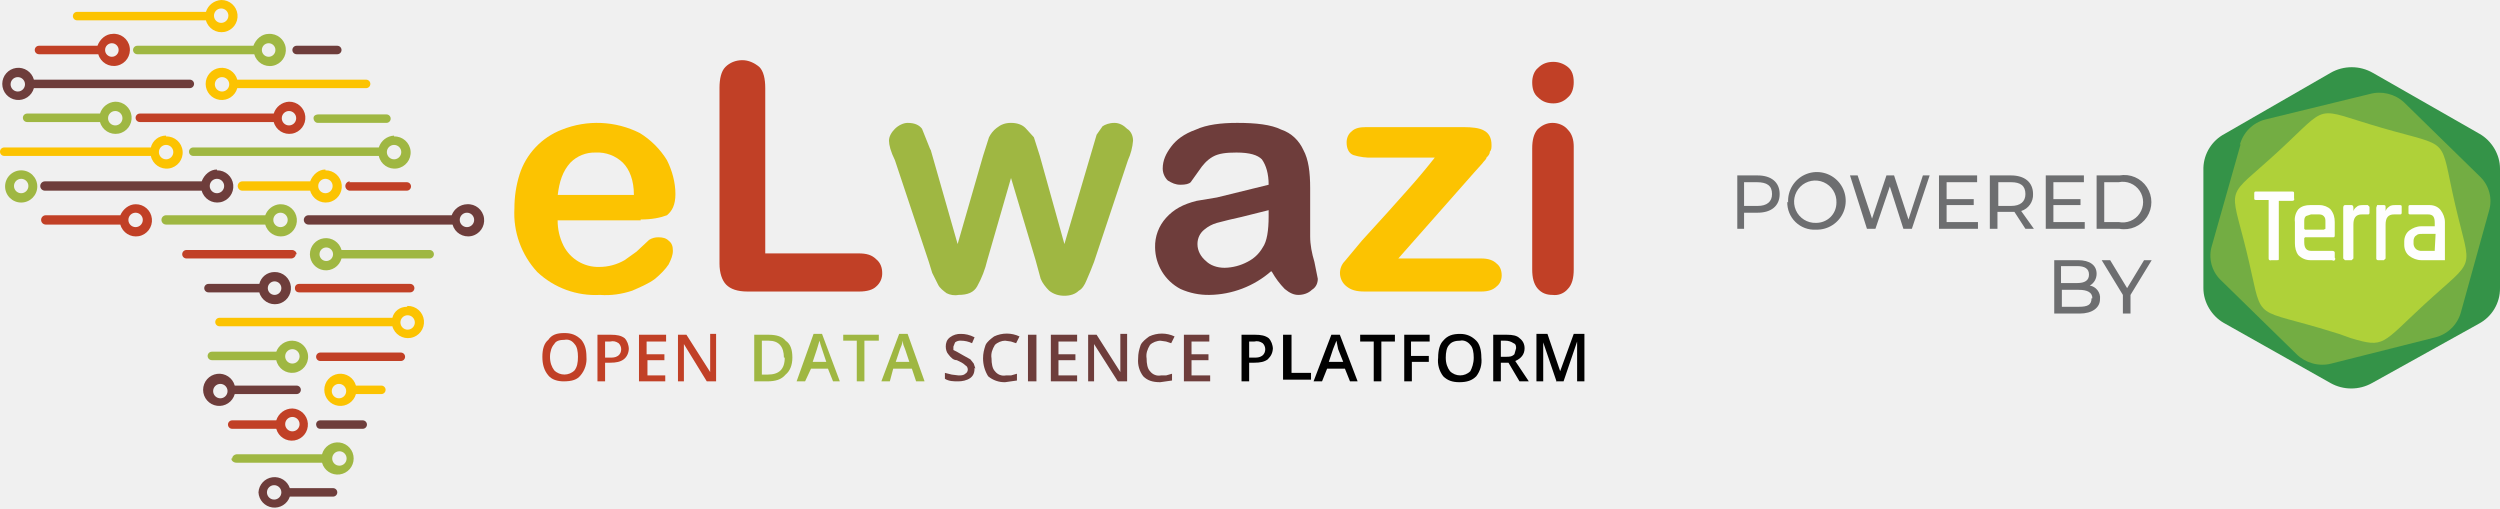
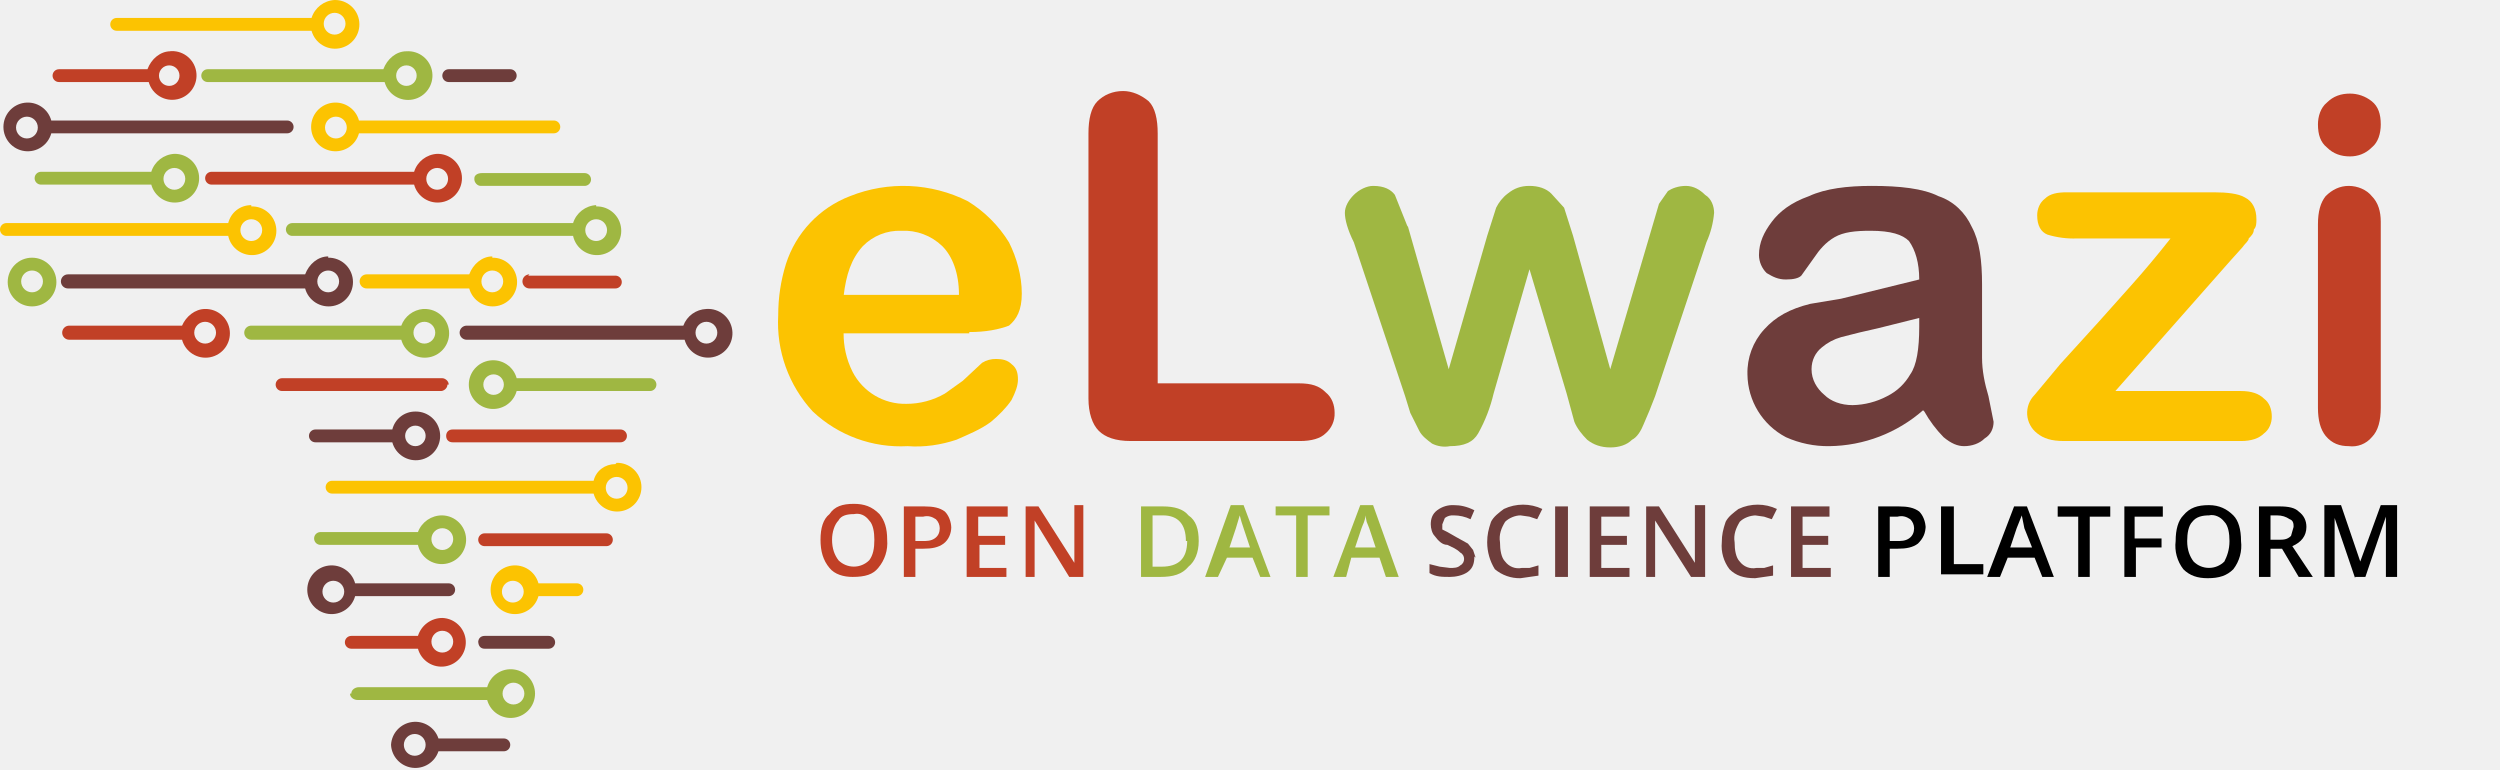
- <svg xmlns="http://www.w3.org/2000/svg" xmlns:xlink="http://www.w3.org/1999/xlink" width="295" height="60">
+ <svg xmlns="http://www.w3.org/2000/svg" xmlns:xlink="http://www.w3.org/1999/xlink" width="195" height="60">
  <defs>
    <path id="elwazi-logo-color_svg__a" d="M0 0h187v60H0z" />
    <path id="elwazi-logo-color_svg__c" d="M0 0h187v60H0z" />
  </defs>
  <g fill="none" fill-rule="evenodd">
-     <path d="M210 22.9c0 1.4-1 2.2-2.6 2.2h-1.6V27h-.8v-6.3h2.4c1.6 0 2.6.8 2.6 2.2zm-.9 0c0-1-.6-1.4-1.8-1.4h-1.5v2.8h1.6c1.1 0 1.7-.5 1.7-1.4zm1.9 1a3.4 3.4 0 113.3 3.2 3.2 3.2 0 01-3.4-3.3l.1.1zm5.7 0a2.5 2.5 0 10-2.4 2.4c1.3 0 2.4-1 2.4-2.4zm11-3.2l-2.1 6.3h-1l-1.6-5-1.7 5h-1l-2-6.3h.9l1.7 5.1 1.7-5.1h.9l1.7 5.2 1.7-5.2h.8zm5.7 5.5v.8h-4.6v-6.3h4.5v.8h-3.6v2h3.2v.7h-3.2v2h3.7zm5.6.8l-1.3-2h-2v2h-.9v-6.3h2.5c1.6 0 2.6.8 2.6 2.2a2 2 0 01-1.4 2L240 27h-1zm0-4.1c0-1-.6-1.4-1.7-1.4h-1.5v2.8h1.5c1.1 0 1.7-.5 1.7-1.4zm7 3.3v.8h-4.6v-6.3h4.5v.8h-3.6v2h3.2v.7h-3.2v2h3.7zm1.4-5.5h2.7a3.2 3.2 0 110 6.3h-2.7v-6.3zm2.6 5.5a2.4 2.4 0 100-4.7h-1.7v4.7h1.7zm-2.2 9.1c0 1-.9 1.7-2.4 1.7h-3v-6.3h2.8c1.4 0 2.2.6 2.2 1.6 0 .6-.3 1.1-.8 1.4.7.1 1.3.8 1.2 1.6zm-4.6-3.9v2h1.9c.9 0 1.4-.3 1.4-1s-.5-1-1.4-1h-1.9zm3.7 3.8c0-.7-.6-1-1.6-1h-2v2h2c1 0 1.5-.2 1.5-1h.1zm4.5-.4V37h-.9v-2.2l-2.5-4.1h1l2 3.3 2-3.3h.9l-2.5 4.1z" fill="#6D6E70" fill-rule="nonzero" />
-     <path d="M260 19.9V34c0 1.7 1 3.3 2.4 4.1l12.6 7.1a5 5 0 004.9 0l12.6-7A4.7 4.7 0 00295 34V19.9c0-1.7-1-3.3-2.4-4.1L280 8.6a5 5 0 00-5 0l-12.5 7.2a4.7 4.7 0 00-2.5 4" fill="#349348" />
-     <path d="M264.4 17L261 29a4 4 0 001 4l9 8.8c1 1 2.6 1.5 4.1 1.1l12.3-3.1a4.2 4.2 0 003-3l3.3-11.9a4 4 0 00-1-4l-9-8.8a4.3 4.3 0 00-4.1-1l-12.3 3a4.2 4.2 0 00-3 3" fill="#73AD43" />
-     <path d="M276 39.4l-2.3-.7c-8.2-2.4-6.6-.8-8.6-9s-2.6-6 3.7-11.8c6.3-5.8 4-5.2 12.3-2.8 8.3 2.4 6.7.8 8.6 9 1.9 8.2 2.6 6.1-3.6 11.8-5.1 4.7-4.7 5.2-8.7 4" fill="#AFD139" />
-     <path d="M270.5 22.6h-4.3c-.1 0-.2 0-.2.2v.6c0 .1 0 .2.2.2h1.5v6.9a.2.2 0 00.3.2h.7c.2 0 .2 0 .2-.2v-6.8h1.6a.2.2 0 00.2-.3v-.6c0-.1 0-.2-.2-.2m3.9 4.4l-.2.1H272l-.1-.1v-.8c0-.3 0-.5.2-.7l.6-.2h.8c.3 0 .5 0 .7.2.2.2.2.4.2.7v.8zm-.7-2.8h-1.1c-.5 0-1 .1-1.4.5a2 2 0 00-.4 1.5v2.5c0 .5.1 1 .4 1.4.4.4.9.6 1.4.6h2.6a.2.2 0 00.3-.3v-.6c0-.1-.1-.2-.3-.2h-2.5c-.5 0-.8-.3-.8-1v-.5l.1-.1h3.3c.1 0 .2 0 .2-.2v-1.6c0-.5-.1-1-.5-1.5-.3-.3-.8-.5-1.3-.5zm13.6 5.3v.1h-1.5a1 1 0 01-.7-.2.9.9 0 01-.3-.6v-.4c0-.2.1-.5.3-.6.2-.2.4-.2.7-.2h1.6l-.1 1.9zm.7-4.7c-.3-.4-.8-.6-1.3-.6h-2.3c-.1 0-.2 0-.2.2v.7c0 .1 0 .2.2.2h2.1c.6 0 .8.3.8 1v.4h-1.6c-.5 0-1 .2-1.4.5-.4.3-.6.8-.6 1.3v.4c0 .5.2 1 .6 1.3.4.3.9.5 1.4.5h2.8v-4.5c0-.5-.2-1-.5-1.4zm-8.7-.6h-.4c-.3 0-.6 0-.8.2a1 1 0 00-.4.5v-.4c0-.2-.1-.3-.2-.3h-.8c-.1 0-.2.1-.2.3v6l.2.2h.8l.2-.2v-4c0-.8.3-1.2 1-1.2h.7c.1 0 .2 0 .2-.2v-.7l-.2-.2m3.7 0h-.4c-.3 0-.6 0-.8.2a1 1 0 00-.4.5v-.4c0-.2 0-.3-.2-.3h-.8l-.1.3v6s0 .2.2.2h.7l.2-.2v-4c0-.8.3-1.2 1-1.2h.7c.1 0 .2 0 .2-.2v-.7c0-.1 0-.2-.2-.2" fill="#FEFEFE" />
    <mask id="elwazi-logo-color_svg__b" fill="#fff">
      <use xlink:href="#elwazi-logo-color_svg__a" />
    </mask>
    <g mask="url(#elwazi-logo-color_svg__b)">
      <mask id="elwazi-logo-color_svg__d" fill="#fff">
        <use xlink:href="#elwazi-logo-color_svg__c" />
      </mask>
      <g mask="url(#elwazi-logo-color_svg__d)" fill-rule="nonzero">
        <path d="M75.6 26h-9.8c0 1 .2 2 .7 3a4.6 4.6 0 004.2 2.5 6 6 0 003-.8l1.4-1 1.5-1.4a2 2 0 011.1-.3c.5 0 .9.1 1.2.4.4.3.5.7.5 1.2s-.2 1-.5 1.6c-.4.6-1 1.2-1.6 1.7-.8.6-1.8 1-2.7 1.4-1.2.4-2.5.6-3.8.5a10 10 0 01-7.4-2.7 10.2 10.2 0 01-2.7-7.5c0-1.4.2-2.7.6-4a8.4 8.4 0 015-5.3 11.2 11.2 0 019.2.4c1.3.8 2.4 1.9 3.2 3.2.6 1.2 1 2.6 1 4 0 1.3-.4 2-1 2.5-.8.3-1.8.5-3.1.5M65.8 23h9c0-1.7-.5-3-1.3-3.8a4.3 4.3 0 00-3.2-1.2 4 4 0 00-3 1.2c-.9 1-1.3 2.2-1.5 3.9" fill="#FCC301" />
        <path d="M90.3 10.4v19.5h11c1 0 1.6.2 2.1.7.5.4.7 1 .7 1.6a2 2 0 01-.7 1.6c-.4.4-1.1.6-2 .6H88.2c-1.2 0-2-.3-2.5-.8s-.8-1.4-.8-2.5V10.4c0-1.1.2-2 .7-2.5.5-.5 1.2-.8 2-.8.7 0 1.4.3 2 .8.5.5.7 1.4.7 2.5" fill="#C14026" />
        <path d="M109.8 17.6l3.2 11.2 3-10.4.7-2.2c.2-.4.5-.8.9-1.1.5-.4 1-.6 1.7-.6s1.3.2 1.7.6l1 1.1.7 2.2 2.9 10.4 3.3-11.2.5-1.7.7-1c.3-.2.8-.4 1.4-.4.6 0 1.1.3 1.5.7.5.3.7.9.7 1.4a7 7 0 01-.6 2.3l-4 12a42 42 0 01-.9 2.2c-.2.5-.5 1-.9 1.2-.4.4-1 .6-1.7.6s-1.3-.2-1.8-.6c-.4-.4-.8-.9-1-1.4l-.6-2.2-2.9-9.7-2.8 9.7a12 12 0 01-1.2 3.1c-.4.7-1.1 1-2.2 1-.5.1-1 0-1.4-.2-.4-.3-.8-.6-1-1l-.7-1.4-.4-1.3-4-12c-.5-1-.7-1.8-.7-2.3 0-.5.3-1 .7-1.4.4-.4 1-.7 1.5-.7.9 0 1.4.3 1.7.7l1 2.5" fill="#9FB742" />
        <path d="M150 32a11.3 11.3 0 01-7.3 2.8 8 8 0 01-3.4-.7 5.6 5.6 0 01-3-4.9 5 5 0 011.3-3.5c.9-1 2-1.6 3.6-2l2.4-.4 6.1-1.5c0-1.3-.3-2.3-.8-3-.5-.5-1.4-.8-3-.8-1.2 0-2.1.1-2.8.5-.7.4-1.2 1-1.6 1.6l-1 1.4c-.2.2-.6.3-1.2.3s-1-.2-1.5-.5a2 2 0 01-.6-1.4c0-1 .4-1.8 1-2.6s1.5-1.5 2.9-2c1.3-.6 3-.8 4.9-.8 2.2 0 4 .2 5.2.8 1.2.4 2.1 1.3 2.6 2.4.6 1.1.8 2.6.8 4.5v5.7c0 1 .2 2 .5 3l.4 2c0 .5-.2 1-.7 1.3-.4.4-1 .6-1.6.6-.5 0-1-.2-1.6-.7a9.5 9.5 0 01-1.5-2m-.4-7.3l-3.2.8a62 62 0 00-2.9.7 4 4 0 00-1.5.8c-.5.4-.8 1-.8 1.7 0 .8.4 1.5 1 2 .5.5 1.3.8 2.2.8a6 6 0 002.7-.7c.8-.4 1.4-1 1.8-1.7.5-.7.7-2 .7-3.7v-.7z" fill="#6E3D3B" />
        <path d="M174 20.3l-9 10.2h9.8c.8 0 1.4.2 1.8.6.4.3.6.8.6 1.4 0 .5-.2 1-.6 1.3-.4.4-1 .6-1.8.6H161c-1 0-1.6-.2-2.1-.6a2 2 0 01-.2-3l2-2.4 3-3.3 2.5-2.8a76 76 0 003.1-3.7H162a7 7 0 01-2.3-.3c-.5-.2-.8-.7-.8-1.5 0-.5.2-1 .6-1.3.4-.4 1-.5 1.7-.5h11.5c1 0 1.9.1 2.4.4.6.3.9.9.9 1.7 0 .3 0 .6-.2.8 0 .3-.2.5-.4.7 0 .2-.3.4-.5.7l-.9 1" fill="#FCC301" />
        <path d="M183.3 12.2c-.7 0-1.3-.2-1.8-.7-.5-.4-.7-1-.7-1.8 0-.6.2-1.3.7-1.7.5-.5 1.1-.7 1.8-.7.6 0 1.2.2 1.7.6.5.4.7 1 .7 1.8 0 .7-.2 1.4-.7 1.8-.5.5-1.1.7-1.7.7m2.4 5.2v14.4c0 1-.2 1.8-.7 2.3a2 2 0 01-1.8.7c-.7 0-1.3-.2-1.8-.8-.4-.5-.6-1.2-.6-2.2V17.5c0-1 .2-1.7.6-2.2.5-.5 1.1-.8 1.8-.8s1.4.3 1.8.8c.5.5.7 1.2.7 2M47.3 41.6h-9.5a.5.5 0 100 1h9.5a.5.5 0 100-1" fill="#C14026" />
        <path d="M26.1 0a2 2 0 00-1.8 1.4H9.1a.5.5 0 100 1h15.2A1.9 1.9 0 1026.1 0m0 2.7a.8.8 0 110-1.7.8.8 0 010 1.7" fill="#FCC301" />
        <path d="M13.3 4c-.8 0-1.5.6-1.8 1.4H4.6a.5.5 0 100 1h7A1.9 1.9 0 1013.2 4m0 2.7a.8.8 0 110-1.6.8.8 0 010 1.6" fill="#C14026" />
        <path d="M31.7 4c-.8 0-1.5.6-1.8 1.4H16.2a.5.5 0 100 1H30A1.9 1.9 0 1031.7 4m0 2.7a.8.8 0 110-1.6.8.8 0 010 1.6" fill="#9FB742" />
        <path d="M22.3 9.4H4a1.9 1.9 0 100 1h18.4a.5.5 0 100-1M2.1 10.8a.8.8 0 110-1.7.8.8 0 010 1.7" fill="#6E3D3B" />
        <path d="M43.1 9.4H28a1.9 1.9 0 100 1h15.2a.5.5 0 100-1m-17 1.4a.8.8 0 110-1.7.8.8 0 010 1.7" fill="#FCC301" />
        <path d="M13.6 12a2 2 0 00-1.8 1.4H3.2a.5.5 0 000 1h8.6a1.9 1.9 0 101.8-2.4m0 2.8a.8.8 0 110-1.7.8.8 0 010 1.7" fill="#9FB742" />
        <path d="M34.1 12a2 2 0 00-1.8 1.4H16.5a.5.5 0 100 1h15.8a1.9 1.9 0 101.8-2.4m0 2.8a.8.8 0 110-1.7.8.8 0 010 1.7" fill="#C14026" />
        <path d="M46.5 16a2 2 0 00-1.8 1.4H22.8a.5.5 0 100 1h21.9a1.9 1.9 0 101.8-2.3m0 2.7a.8.8 0 110-1.7.8.8 0 010 1.7" fill="#9FB742" />
        <path d="M19.6 16c-.9 0-1.6.6-1.8 1.4H.5a.5.5 0 100 1h17.3a1.9 1.9 0 101.8-2.3m0 2.7a.8.8 0 110-1.7.8.8 0 010 1.7" fill="#FCC301" />
        <path d="M25.6 20c-.8 0-1.5.6-1.8 1.4H5.3a.5.5 0 100 1.1h18.5a1.9 1.9 0 101.8-2.4m0 2.7a.8.8 0 110-1.7.8.8 0 010 1.7" fill="#6E3D3B" />
        <path d="M38.4 20c-.8 0-1.5.6-1.8 1.4h-8a.5.5 0 100 1.1h8a1.9 1.9 0 101.8-2.4m0 2.7a.8.8 0 110-1.7.8.8 0 010 1.7" fill="#FCC301" />
        <path d="M35 6.4h4.8a.5.5 0 100-1H35a.5.5 0 100 1" fill="#6E3D3B" />
        <path d="M37 14c0 .2.2.5.5.5h8.1a.5.5 0 100-1h-8c-.4 0-.6.2-.6.4M2.5 20.1a1.9 1.9 0 100 3.8 1.9 1.9 0 000-3.8m0 2.7a.8.8 0 110-1.7.8.8 0 010 1.7" fill="#9FB742" />
        <path d="M41.3 21.4a.5.5 0 100 1.1H48a.5.5 0 100-1h-6.8zM16 24.1c-.8 0-1.5.6-1.8 1.3H5.4a.5.5 0 100 1.1h8.8a1.9 1.9 0 101.8-2.4m0 2.7a.8.8 0 110-1.7.8.8 0 010 1.7" fill="#C14026" />
        <path d="M33 24.1a2 2 0 00-1.7 1.3H19.6a.5.5 0 100 1.1h11.7a1.9 1.9 0 101.8-2.4m0 2.7a.8.8 0 110-1.7.8.8 0 010 1.7" fill="#9FB742" />
        <path d="M55.1 24.1a2 2 0 00-1.8 1.3H36.4a.5.5 0 100 1.1h17a1.9 1.9 0 101.7-2.4m0 2.7a.8.8 0 110-1.7.8.8 0 010 1.7" fill="#6E3D3B" />
        <path d="M35 30c0-.3-.3-.5-.5-.5H22a.5.5 0 100 1h12.4c.2 0 .5-.2.5-.5" fill="#C14026" />
        <path d="M50.7 29.5H40.3a1.9 1.9 0 100 1h10.4a.5.5 0 100-1m-12.2 1.3a.8.8 0 110-1.6.8.8 0 010 1.6" fill="#9FB742" />
        <path d="M34.8 34c0 .3.2.5.5.5h13.1a.5.5 0 100-1H35.3c-.3 0-.5.2-.5.5" fill="#C14026" />
        <path d="M32.4 32.1c-.9 0-1.6.6-1.8 1.4h-6a.5.5 0 100 1h6a1.9 1.9 0 101.8-2.4m0 2.7a.8.8 0 110-1.6.8.8 0 010 1.6" fill="#6E3D3B" />
        <path d="M48 36.2c-.8 0-1.5.5-1.7 1.3H25.9a.5.5 0 100 1h20.4a1.9 1.9 0 101.8-2.4m0 2.8a.8.8 0 110-1.7.8.8 0 010 1.7" fill="#FCC301" />
        <path d="M34.5 40.2a2 2 0 00-1.9 1.3H25a.5.5 0 100 1h7.6a1.9 1.9 0 101.9-2.3m0 2.7a.8.8 0 110-1.7.8.8 0 010 1.7" fill="#9FB742" />
        <path d="M35.1 45.5h-7.4a1.9 1.9 0 100 1H35a.5.5 0 000-1M26 47a.8.8 0 110-1.7.8.8 0 010 1.7" fill="#6E3D3B" />
        <path d="M45 45.5h-3a1.9 1.9 0 100 1h3a.5.5 0 100-1M40 47a.8.8 0 110-1.7.8.8 0 010 1.7" fill="#FCC301" />
        <path d="M34.5 48.2a2 2 0 00-1.9 1.4h-5.2a.5.5 0 100 1h5.2a1.9 1.9 0 101.9-2.4m0 2.7a.8.8 0 110-1.7.8.8 0 010 1.7" fill="#C14026" />
        <path d="M37.3 50c0 .4.2.6.5.6h5a.5.5 0 100-1h-5c-.3 0-.5.2-.5.5" fill="#6E3D3B" />
        <path d="M27.3 54.1c0 .3.3.5.6.5H38a1.9 1.9 0 100-1H28c-.3 0-.6.2-.6.5m11.8 0a.8.8 0 111.7 0 .8.8 0 01-1.7 0" fill="#9FB742" />
        <path d="M30.5 58.1a1.9 1.9 0 003.7.5h5.1a.5.5 0 100-1h-5.1a1.9 1.9 0 00-3.7.5m1 0a.8.8 0 111.7 0 .8.8 0 01-1.7 0" fill="#6E3D3B" />
        <path d="M69.2 42.1a3 3 0 01-.7 2.2c-.4.5-1 .7-2 .7-.7 0-1.4-.2-1.8-.7-.5-.6-.7-1.3-.7-2.2 0-.9.2-1.6.7-2 .4-.6 1-.8 1.9-.8.8 0 1.4.2 2 .8.4.5.6 1.1.6 2m-4.3 0c0 .7.2 1.2.5 1.6a1.7 1.7 0 002.4 0c.3-.4.4-.9.4-1.6 0-.6-.1-1.2-.4-1.5-.3-.4-.7-.6-1.2-.5-.5 0-1 .1-1.2.5-.3.3-.5.9-.5 1.5m9.3-1c0 .5-.2 1-.6 1.3-.4.3-.9.4-1.6.4h-.6V45h-.9v-5.5h1.6c.7 0 1.2.1 1.6.4.3.3.5.8.5 1.3m-2.8 1h.5c.4 0 .7 0 1-.2.3-.2.4-.5.4-.8a1 1 0 00-.3-.7c-.3-.2-.6-.3-1-.2h-.6V42zm7.2 2.8h-3.2v-5.5h3.2v.8h-2.3v1.5h2.1v.7h-2v1.8h2.1v.7zm6 0h-1.2l-2.7-4.4V45H80v-5.5h1l2.8 4.4v-4.5h.7V45z" fill="#C14026" />
        <path d="M93.5 42.2c0 .9-.3 1.6-.8 2-.5.6-1.2.8-2.2.8H89v-5.5h1.7c.9 0 1.6.2 2 .7.6.4.8 1.1.8 2m-1 0c0-1.3-.6-2-1.8-2h-.8v4h.7c1.3 0 2-.6 2-2m5.7 2.8l-.6-1.5h-2L95 45h-1l2-5.6h1l2.1 5.6h-1zm-.8-2.3l-.5-1.5a10 10 0 01-.3-1l-.3 1-.5 1.5h1.6zM102 45h-.9v-4.8h-1.6v-.7h4.2v.7H102V45zm6.1 0l-.5-1.5h-2.2L105 45h-1l2.1-5.6h1l2 5.6h-.9zm-.8-2.3l-.5-1.5-.2-.5-.1-.5c0 .4-.2.7-.3 1l-.5 1.5h1.6z" fill="#9FB742" />
        <path d="M115 43.4c0 .5-.1.9-.5 1.2-.4.3-1 .4-1.4.4-.6 0-1.1 0-1.6-.3V44l.8.2.8.1c.3 0 .6 0 .8-.2.2-.1.3-.3.3-.5s-.1-.4-.3-.5c-.3-.3-.6-.4-1-.6-.4 0-.7-.3-1-.7-.2-.2-.3-.6-.3-.9 0-.4.1-.8.5-1.1a2 2 0 011.3-.4c.5 0 1 .1 1.6.4l-.3.7a3 3 0 00-1.3-.3 1 1 0 00-.7.2l-.2.5v.4l.4.2.7.4.9.5.4.5.2.6m3.5-3.3c-.4 0-.9.2-1.2.5-.3.5-.5 1-.4 1.6 0 .6.1 1.2.4 1.5.3.4.8.6 1.3.5h.6l.7-.2v.8l-1.4.2a3 3 0 01-2-.7 4 4 0 01-.6-2.1c0-.6.1-1 .3-1.6.2-.4.6-.7 1-1a3.5 3.5 0 013 0l-.4.8-.6-.2-.7-.1m2.8-.7h.9V45h-1v-5.5zM127 45h-3v-5.5h3.1v.8h-2.2v1.5h2v.7h-2v1.8h2.2v.7zm6 0h-1.1l-2.8-4.4V45h-.7v-5.5h1l2.8 4.4v-4.5h.8V45zm4-4.8c-.5 0-1 .2-1.3.5-.3.5-.5 1-.4 1.6 0 .6.1 1.2.4 1.5.3.4.8.6 1.3.5h.6l.7-.2v.8l-1.4.2c-.9 0-1.5-.2-2-.7a3 3 0 01-.6-2.1c0-.6.1-1 .3-1.6.2-.4.6-.7 1-1a3.5 3.5 0 013 0l-.4.8-.6-.2-.7-.1m5.9 4.8h-3.1v-5.5h3v.8h-2.1v1.5h2v.7h-2v1.8h2.2v.7z" fill="#6E3D3B" />
        <path d="M150.2 41c0 .6-.2 1-.6 1.4-.4.3-.9.4-1.6.4h-.6V45h-.9v-5.5h1.6c.7 0 1.2.1 1.6.4.3.3.5.8.5 1.3m-2.8 1h.5c.4 0 .7 0 1-.2.3-.2.4-.5.4-.8a1 1 0 00-.3-.7c-.3-.2-.6-.3-1-.2h-.6V42zm4 2.8v-5.5h1V44h2.3v.8h-3.3zm7.9 0l-.6-1.5h-2.1L156 45h-1l2.1-5.5h1l2.1 5.5h-1zm-.8-2.3l-.6-1.5-.1-.5-.1-.5-.4 1-.5 1.5h1.7zM163 45h-.9v-4.7h-1.6v-.8h4.1v.8H163V45zm3.5 0h-.8v-5.5h3v.8h-2.2V42h2.1v.7h-2V45zm8.3-2.8a3 3 0 01-.6 2.2c-.5.5-1.1.7-2 .7-.8 0-1.4-.2-1.9-.7a3 3 0 01-.6-2.2c0-.9.2-1.6.6-2 .5-.6 1.1-.8 2-.8.8 0 1.4.3 1.9.8.4.4.6 1.1.6 2m-4.2 0c0 .7.2 1.2.5 1.6a1.7 1.7 0 002.4 0c.2-.4.4-.9.4-1.6 0-.6-.1-1.2-.4-1.5-.3-.4-.8-.6-1.2-.5-.5 0-1 .1-1.3.5-.3.3-.4.9-.4 1.5m6.5.6V45h-.9v-5.5h1.6c.7 0 1.2.1 1.5.4.4.3.6.7.6 1.2 0 .7-.4 1.2-1.1 1.5l1.6 2.4h-1.1l-1.3-2.2h-.9zm0-.7h.6c.4 0 .7 0 1-.3l.2-.7c0-.2 0-.5-.3-.6-.3-.2-.6-.3-1-.3h-.5V42zm6.6 3l-1.6-4.7V45h-.8v-5.6h1.3l1.5 4.4 1.6-4.4h1.3V45h-.9v-4.7l-1.6 4.7h-.8z" fill="#000" />
      </g>
    </g>
  </g>
</svg>
